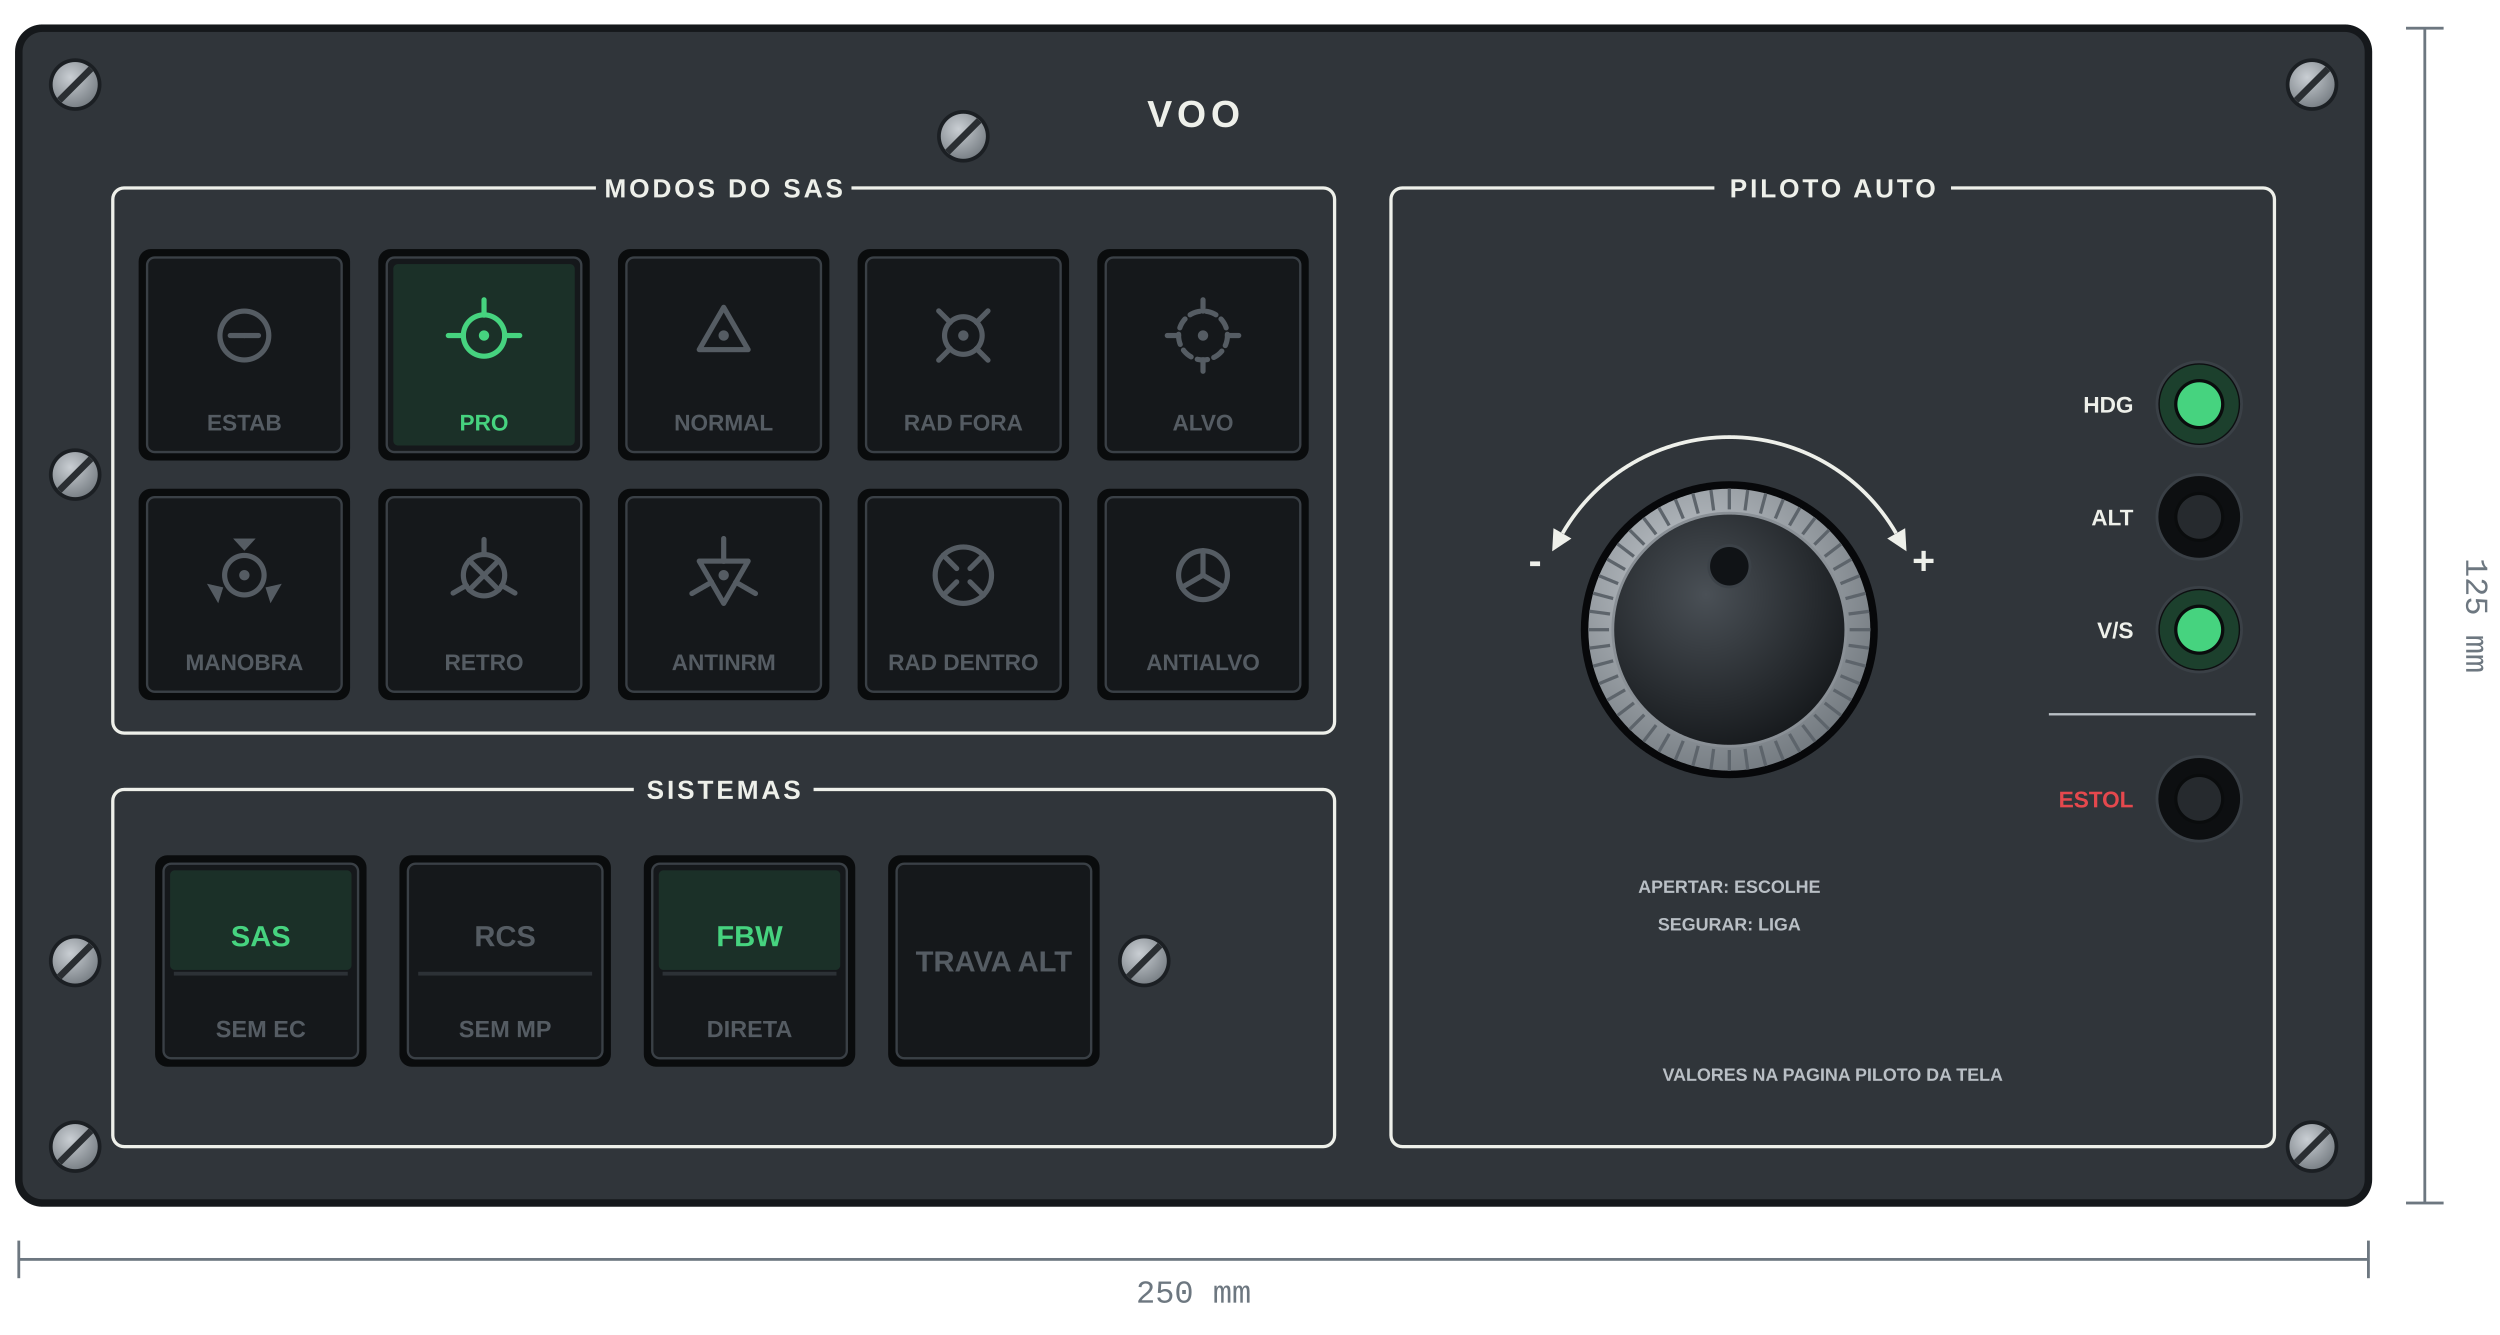
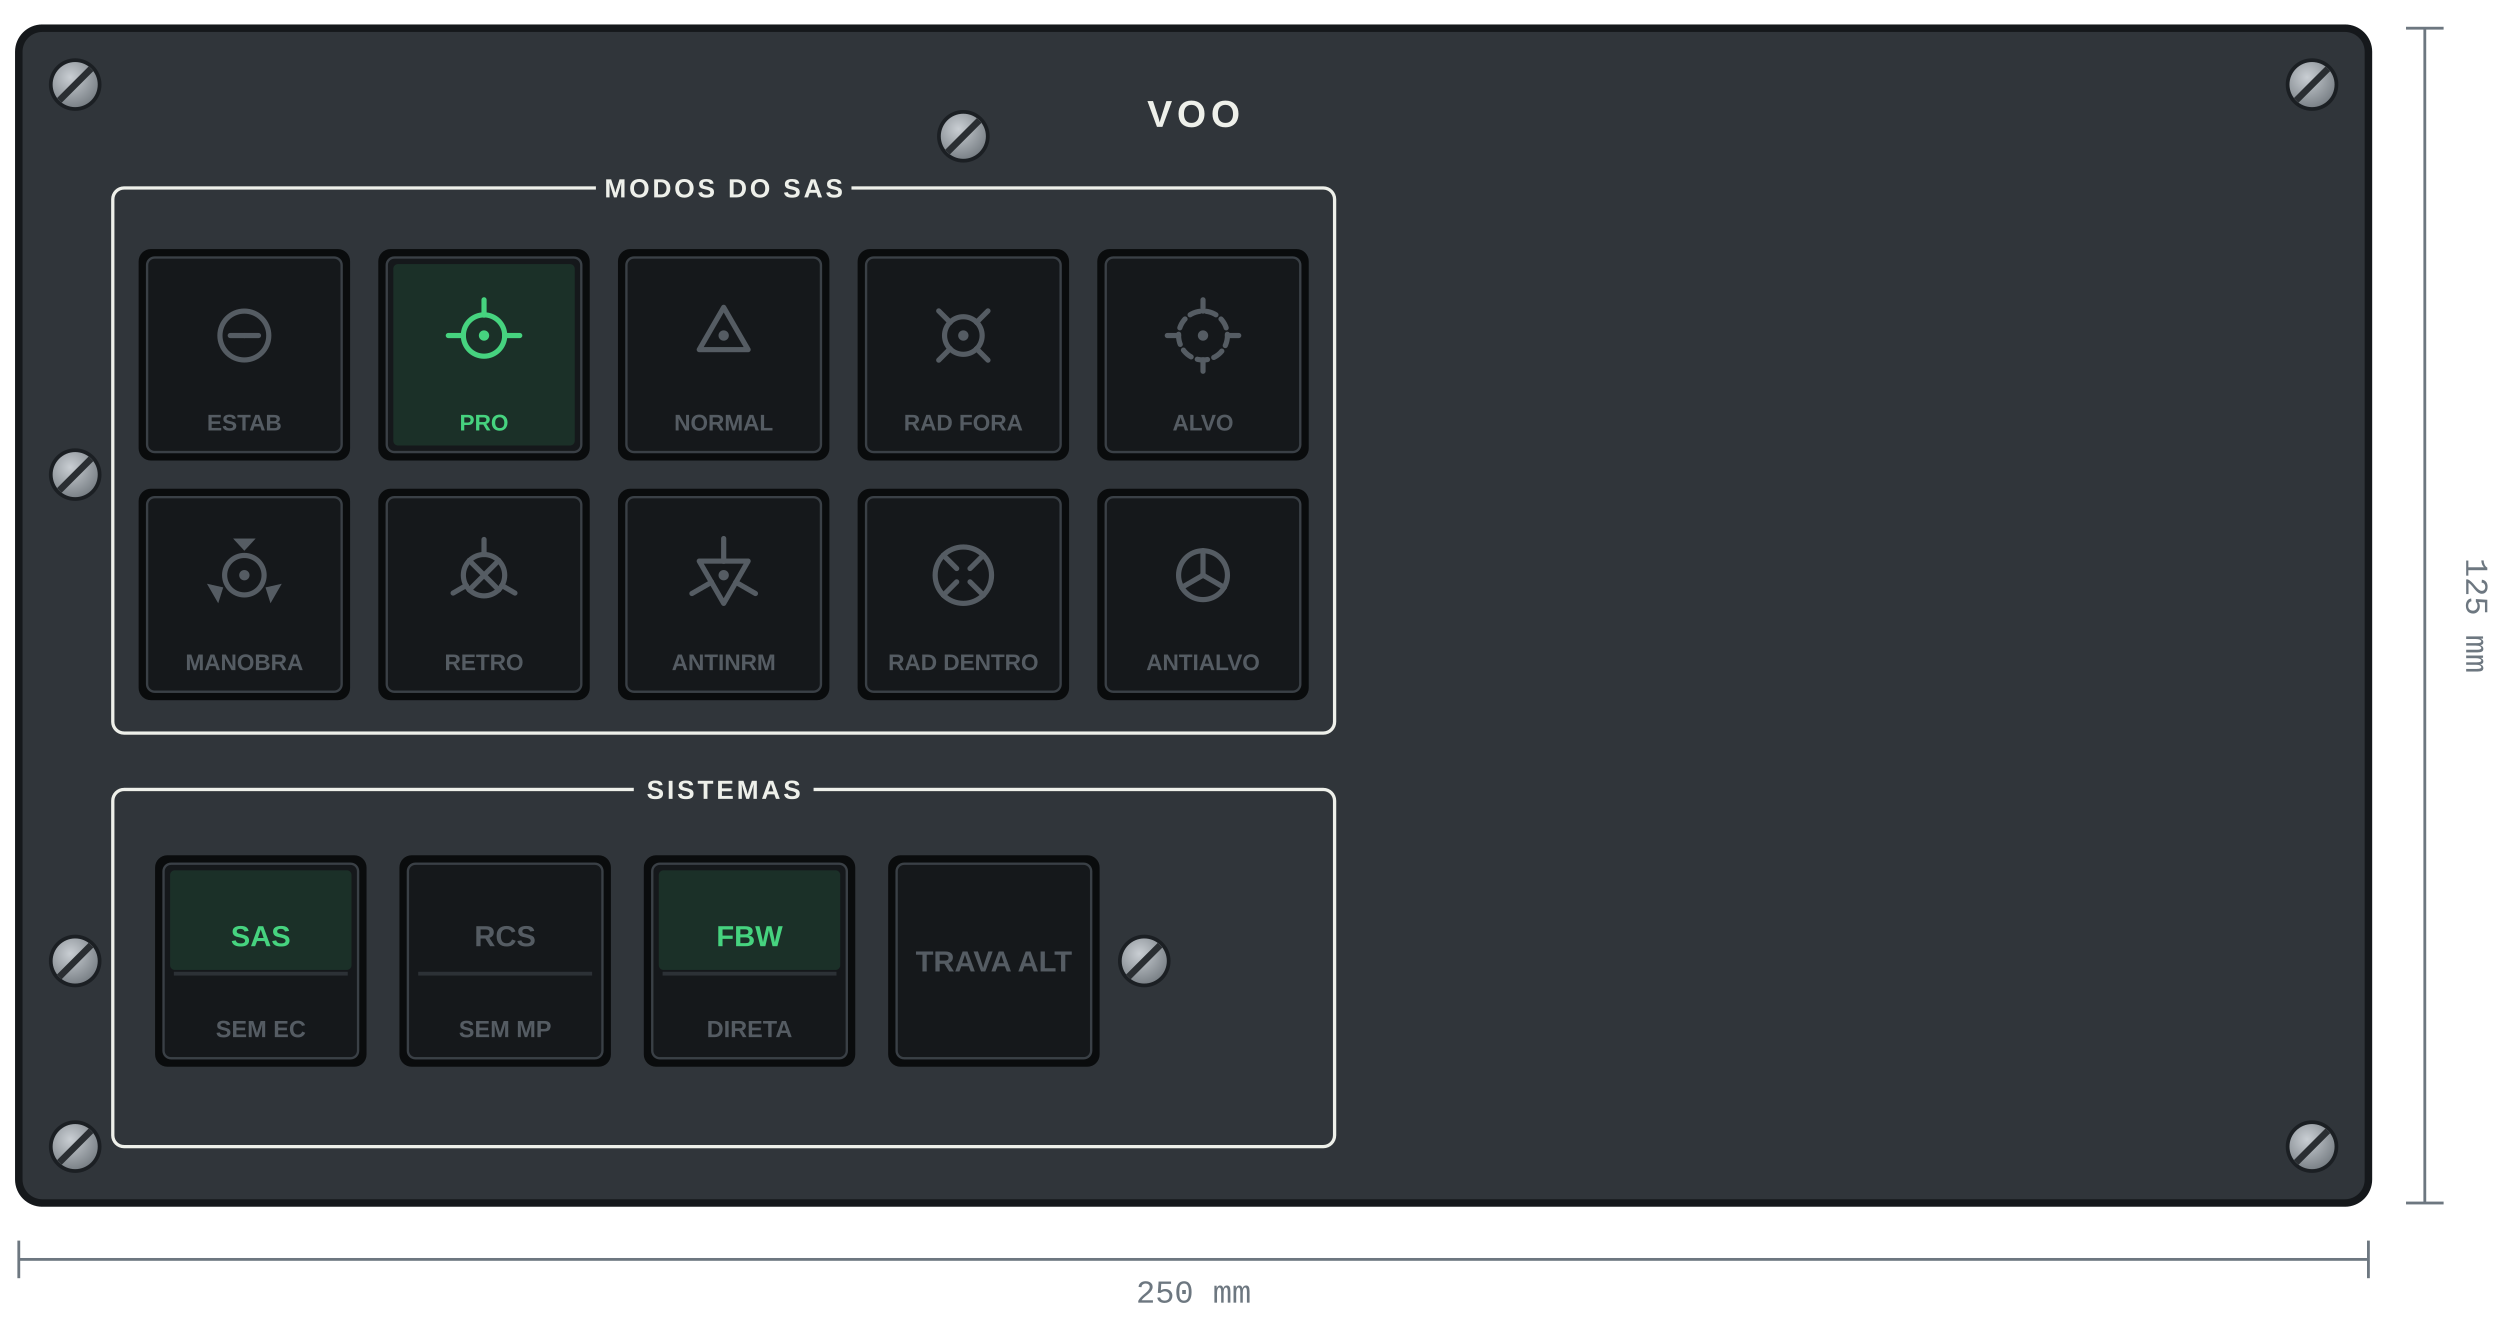
- <svg xmlns="http://www.w3.org/2000/svg" viewBox="-2 -3 266 142" width="1064" height="568" role="img" aria-label="Voo, 250 por 125 mm: os dez modos do SAS com o PRO aceso, korry SAS, RCS, FBW e TRAVA ALT, e o encoder do piloto automatico com as luzes HDG, ALT, V/S e ESTOL">
+ <svg xmlns="http://www.w3.org/2000/svg" viewBox="-2 -3 266 142" width="1064" height="568" role="img" aria-label="Voo, 250 por 125 mm: os dez modos do SAS com o PRO aceso, korry SAS, RCS, FBW e TRAVA ALT">
  <style>.lg{font-family:"B612","Arial Narrow",Arial,sans-serif;font-weight:700}.lcdt{font-family:"B612 Mono","Courier New",monospace;font-weight:700}.dimline{stroke:#6d7780;stroke-width:.3;fill:none}.dimtext{fill:#6d7780;font-family:"B612 Mono","Courier New",monospace;font-size:3.4px}</style>
  <defs>
    <pattern id="zebra" width="6" height="6" patternUnits="userSpaceOnUse" patternTransform="rotate(45)">
      <rect width="6" height="6" fill="#1b1d1f" />
      <rect width="3" height="6" fill="#e7b416" />
    </pattern>
    <radialGradient id="knob" cx="40%" cy="35%" r="70%">
      <stop offset="0" stop-color="#4a5056" />
      <stop offset="1" stop-color="#15181b" />
    </radialGradient>
    <radialGradient id="nut" cx="40%" cy="35%" r="75%">
      <stop offset="0" stop-color="#c9ced3" />
      <stop offset="1" stop-color="#6c7379" />
    </radialGradient>
  </defs>
  <rect x="0" y="0" width="250" height="125" rx="2.5" fill="#30353a" stroke="#15181b" stroke-width=".8" />
  <circle cx="6" cy="6" r="2.6" fill="url(#nut)" stroke="#1b1f23" stroke-width=".4" />
  <line x1="4.3" y1="7.7" x2="7.7" y2="4.3" stroke="#2a2e32" stroke-width=".7" />
  <circle cx="244" cy="6" r="2.6" fill="url(#nut)" stroke="#1b1f23" stroke-width=".4" />
  <line x1="242.3" y1="7.7" x2="245.7" y2="4.3" stroke="#2a2e32" stroke-width=".7" />
  <circle cx="6" cy="119" r="2.6" fill="url(#nut)" stroke="#1b1f23" stroke-width=".4" />
  <line x1="4.3" y1="120.7" x2="7.7" y2="117.3" stroke="#2a2e32" stroke-width=".7" />
  <circle cx="244" cy="119" r="2.6" fill="url(#nut)" stroke="#1b1f23" stroke-width=".4" />
  <line x1="242.3" y1="120.7" x2="245.7" y2="117.3" stroke="#2a2e32" stroke-width=".7" />
  <text class="lg" x="125" y="10.5" font-size="4" text-anchor="middle" fill="#eef0ea" letter-spacing=".5">VOO</text>
  <rect x="10" y="17" width="130" height="58" rx="1.2" fill="none" stroke="#eef0ea" stroke-width=".35" />
  <rect x="61.404" y="15" width="27.192" height="4" fill="#30353a" />
  <text class="lg" x="75" y="18" font-size="2.8" text-anchor="middle" fill="#eef0ea" letter-spacing=".3">MODOS DO SAS</text>
  <rect x="12.75" y="23.5" width="22.5" height="22.5" rx="1.3" fill="#0a0c0d" />
  <rect x="13.65" y="24.4" width="20.7" height="20.7" rx=".8" fill="#15181b" stroke="#3a4046" stroke-width=".25" />
  <circle cx="24" cy="32.7" r="2.6" stroke="#555c63" stroke-width=".55" fill="none" stroke-linecap="round" />
  <line x1="24.00" y1="32.70" x2="22.50" y2="32.70" stroke="#555c63" stroke-width=".55" fill="none" stroke-linecap="round" />
  <line x1="24.00" y1="32.70" x2="25.50" y2="32.70" stroke="#555c63" stroke-width=".55" fill="none" stroke-linecap="round" />
  <text class="lg" x="24" y="42.8" font-size="2.4" text-anchor="middle" fill="#555c63">ESTAB</text>
  <rect x="12.75" y="49" width="22.5" height="22.5" rx="1.3" fill="#0a0c0d" />
  <rect x="13.65" y="49.9" width="20.7" height="20.7" rx=".8" fill="#15181b" stroke="#3a4046" stroke-width=".25" />
  <circle cx="24" cy="58.2" r="2.1" stroke="#555c63" stroke-width=".55" fill="none" stroke-linecap="round" />
  <circle cx="24" cy="58.2" r=".55" fill="#555c63" />
  <polygon points="24.00,55.60 25.20,54.30 22.80,54.30" fill="#555c63" />
  <polygon points="26.25,59.50 26.78,61.19 27.98,59.11" fill="#555c63" />
  <polygon points="21.75,59.50 20.02,59.11 21.22,61.19" fill="#555c63" />
  <text class="lg" x="24" y="68.3" font-size="2.4" text-anchor="middle" fill="#555c63">MANOBRA</text>
  <rect x="38.25" y="23.5" width="22.5" height="22.5" rx="1.3" fill="#0a0c0d" />
  <rect x="39.15" y="24.4" width="20.7" height="20.7" rx=".8" fill="#15181b" stroke="#3a4046" stroke-width=".25" />
  <rect x="39.85" y="25.1" width="19.3" height="19.3" rx=".5" fill="#46d37f" opacity=".13" />
  <circle cx="49.5" cy="32.7" r="2.2" stroke="#46d37f" stroke-width=".55" fill="none" stroke-linecap="round" />
  <circle cx="49.5" cy="32.7" r=".55" fill="#46d37f" />
  <line x1="49.50" y1="30.50" x2="49.50" y2="28.90" stroke="#46d37f" stroke-width=".55" fill="none" stroke-linecap="round" />
  <line x1="47.30" y1="32.70" x2="45.70" y2="32.70" stroke="#46d37f" stroke-width=".55" fill="none" stroke-linecap="round" />
  <line x1="51.70" y1="32.70" x2="53.30" y2="32.70" stroke="#46d37f" stroke-width=".55" fill="none" stroke-linecap="round" />
  <text class="lg" x="49.5" y="42.8" font-size="2.4" text-anchor="middle" fill="#46d37f">PRO</text>
  <rect x="38.25" y="49" width="22.5" height="22.5" rx="1.3" fill="#0a0c0d" />
  <rect x="39.15" y="49.9" width="20.7" height="20.7" rx=".8" fill="#15181b" stroke="#3a4046" stroke-width=".25" />
  <circle cx="49.5" cy="58.2" r="2.2" stroke="#555c63" stroke-width=".55" fill="none" stroke-linecap="round" />
  <line x1="47.94" y1="56.64" x2="51.06" y2="59.76" stroke="#555c63" stroke-width=".55" fill="none" stroke-linecap="round" />
  <line x1="51.06" y1="56.64" x2="47.94" y2="59.76" stroke="#555c63" stroke-width=".55" fill="none" stroke-linecap="round" />
  <line x1="49.50" y1="56.00" x2="49.50" y2="54.40" stroke="#555c63" stroke-width=".55" fill="none" stroke-linecap="round" />
  <line x1="47.59" y1="59.30" x2="46.21" y2="60.10" stroke="#555c63" stroke-width=".55" fill="none" stroke-linecap="round" />
  <line x1="51.41" y1="59.30" x2="52.79" y2="60.10" stroke="#555c63" stroke-width=".55" fill="none" stroke-linecap="round" />
  <text class="lg" x="49.5" y="68.3" font-size="2.4" text-anchor="middle" fill="#555c63">RETRO</text>
  <rect x="63.75" y="23.5" width="22.5" height="22.5" rx="1.3" fill="#0a0c0d" />
  <rect x="64.65" y="24.4" width="20.7" height="20.7" rx=".8" fill="#15181b" stroke="#3a4046" stroke-width=".25" />
  <polygon points="75.00,29.70 77.60,34.20 72.40,34.20" stroke="#555c63" stroke-width=".55" fill="none" stroke-linecap="round" stroke-linejoin="round" />
  <circle cx="75" cy="32.7" r=".55" fill="#555c63" />
  <text class="lg" x="75" y="42.8" font-size="2.4" text-anchor="middle" fill="#555c63">NORMAL</text>
  <rect x="63.75" y="49" width="22.5" height="22.5" rx="1.3" fill="#0a0c0d" />
  <rect x="64.65" y="49.9" width="20.7" height="20.7" rx=".8" fill="#15181b" stroke="#3a4046" stroke-width=".25" />
  <polygon points="75.00,61.20 72.40,56.70 77.60,56.70" stroke="#555c63" stroke-width=".55" fill="none" stroke-linecap="round" stroke-linejoin="round" />
  <circle cx="75" cy="58.2" r=".55" fill="#555c63" />
  <line x1="75.00" y1="56.70" x2="75.00" y2="54.30" stroke="#555c63" stroke-width=".55" fill="none" stroke-linecap="round" />
  <line x1="76.30" y1="58.95" x2="78.38" y2="60.15" stroke="#555c63" stroke-width=".55" fill="none" stroke-linecap="round" />
  <line x1="73.70" y1="58.95" x2="71.62" y2="60.15" stroke="#555c63" stroke-width=".55" fill="none" stroke-linecap="round" />
  <text class="lg" x="75" y="68.3" font-size="2.4" text-anchor="middle" fill="#555c63">ANTINRM</text>
  <rect x="89.25" y="23.5" width="22.5" height="22.5" rx="1.3" fill="#0a0c0d" />
  <rect x="90.15" y="24.4" width="20.7" height="20.7" rx=".8" fill="#15181b" stroke="#3a4046" stroke-width=".25" />
  <circle cx="100.5" cy="32.7" r="2" stroke="#555c63" stroke-width=".55" fill="none" stroke-linecap="round" />
  <circle cx="100.5" cy="32.7" r=".55" fill="#555c63" />
  <line x1="101.91" y1="34.11" x2="103.12" y2="35.32" stroke="#555c63" stroke-width=".55" fill="none" stroke-linecap="round" />
  <line x1="99.09" y1="34.11" x2="97.88" y2="35.32" stroke="#555c63" stroke-width=".55" fill="none" stroke-linecap="round" />
  <line x1="99.09" y1="31.29" x2="97.88" y2="30.08" stroke="#555c63" stroke-width=".55" fill="none" stroke-linecap="round" />
  <line x1="101.91" y1="31.29" x2="103.12" y2="30.08" stroke="#555c63" stroke-width=".55" fill="none" stroke-linecap="round" />
  <text class="lg" x="100.5" y="42.8" font-size="2.4" text-anchor="middle" fill="#555c63">RAD FORA</text>
  <rect x="89.25" y="49" width="22.5" height="22.5" rx="1.3" fill="#0a0c0d" />
  <rect x="90.15" y="49.9" width="20.7" height="20.7" rx=".8" fill="#15181b" stroke="#3a4046" stroke-width=".25" />
  <circle cx="100.5" cy="58.2" r="3" stroke="#555c63" stroke-width=".55" fill="none" stroke-linecap="round" />
  <line x1="101.21" y1="58.91" x2="102.62" y2="60.32" stroke="#555c63" stroke-width=".55" fill="none" stroke-linecap="round" />
  <line x1="99.79" y1="58.91" x2="98.38" y2="60.32" stroke="#555c63" stroke-width=".55" fill="none" stroke-linecap="round" />
  <line x1="99.79" y1="57.49" x2="98.38" y2="56.08" stroke="#555c63" stroke-width=".55" fill="none" stroke-linecap="round" />
  <line x1="101.21" y1="57.49" x2="102.62" y2="56.08" stroke="#555c63" stroke-width=".55" fill="none" stroke-linecap="round" />
  <text class="lg" x="100.5" y="68.3" font-size="2.4" text-anchor="middle" fill="#555c63">RAD DENTRO</text>
  <rect x="114.75" y="23.5" width="22.5" height="22.5" rx="1.3" fill="#0a0c0d" />
  <rect x="115.65" y="24.4" width="20.7" height="20.7" rx=".8" fill="#15181b" stroke="#3a4046" stroke-width=".25" />
  <circle cx="126" cy="32.7" r="2.6" stroke="#555c63" stroke-width=".55" fill="none" stroke-linecap="round" stroke-dasharray="1.1 .7" />
  <circle cx="126" cy="32.7" r=".55" fill="#555c63" />
  <line x1="128.60" y1="32.70" x2="129.80" y2="32.70" stroke="#555c63" stroke-width=".55" fill="none" stroke-linecap="round" />
  <line x1="126.00" y1="35.30" x2="126.00" y2="36.50" stroke="#555c63" stroke-width=".55" fill="none" stroke-linecap="round" />
  <line x1="123.40" y1="32.70" x2="122.20" y2="32.70" stroke="#555c63" stroke-width=".55" fill="none" stroke-linecap="round" />
  <line x1="126.00" y1="30.10" x2="126.00" y2="28.90" stroke="#555c63" stroke-width=".55" fill="none" stroke-linecap="round" />
  <text class="lg" x="126" y="42.8" font-size="2.4" text-anchor="middle" fill="#555c63">ALVO</text>
  <rect x="114.75" y="49" width="22.5" height="22.5" rx="1.3" fill="#0a0c0d" />
  <rect x="115.65" y="49.9" width="20.7" height="20.7" rx=".8" fill="#15181b" stroke="#3a4046" stroke-width=".25" />
  <circle cx="126" cy="58.2" r="2.6" stroke="#555c63" stroke-width=".55" fill="none" stroke-linecap="round" />
  <line x1="126.00" y1="58.20" x2="126.00" y2="55.60" stroke="#555c63" stroke-width=".55" fill="none" stroke-linecap="round" />
  <line x1="126.00" y1="58.20" x2="128.25" y2="59.50" stroke="#555c63" stroke-width=".55" fill="none" stroke-linecap="round" />
  <line x1="126.00" y1="58.20" x2="123.75" y2="59.50" stroke="#555c63" stroke-width=".55" fill="none" stroke-linecap="round" />
  <text class="lg" x="126" y="68.3" font-size="2.4" text-anchor="middle" fill="#555c63">ANTIALVO</text>
  <rect x="10" y="81" width="130" height="38" rx="1.2" fill="none" stroke="#eef0ea" stroke-width=".35" />
  <rect x="65.436" y="79" width="19.128" height="4" fill="#30353a" />
  <text class="lg" x="75" y="82" font-size="2.8" text-anchor="middle" fill="#eef0ea" letter-spacing=".3">SISTEMAS</text>
  <rect x="14.5" y="88" width="22.5" height="22.5" rx="1.3" fill="#0a0c0d" />
  <rect x="15.4" y="88.9" width="20.7" height="20.7" rx=".8" fill="#15181b" stroke="#3a4046" stroke-width=".25" />
  <line x1="16.5" y1="100.6" x2="35" y2="100.6" stroke="#2c3136" stroke-width=".4" />
  <rect x="16.1" y="89.6" width="19.3" height="10.6" rx=".5" fill="#46d37f" opacity=".13" />
  <text class="lg" x="25.75" y="97.675" font-size="3.1" text-anchor="middle" fill="#46d37f">SAS</text>
  <text class="lg" x="25.75" y="107.35" font-size="2.5" text-anchor="middle" fill="#555c63">SEM EC</text>
  <rect x="40.5" y="88" width="22.5" height="22.5" rx="1.3" fill="#0a0c0d" />
  <rect x="41.4" y="88.9" width="20.7" height="20.7" rx=".8" fill="#15181b" stroke="#3a4046" stroke-width=".25" />
  <line x1="42.5" y1="100.6" x2="61" y2="100.6" stroke="#2c3136" stroke-width=".4" />
  <text class="lg" x="51.75" y="97.675" font-size="3.1" text-anchor="middle" fill="#555c63">RCS</text>
  <text class="lg" x="51.75" y="107.35" font-size="2.5" text-anchor="middle" fill="#555c63">SEM MP</text>
  <rect x="66.5" y="88" width="22.5" height="22.5" rx="1.3" fill="#0a0c0d" />
  <rect x="67.4" y="88.9" width="20.7" height="20.7" rx=".8" fill="#15181b" stroke="#3a4046" stroke-width=".25" />
  <line x1="68.5" y1="100.6" x2="87" y2="100.6" stroke="#2c3136" stroke-width=".4" />
  <rect x="68.1" y="89.6" width="19.3" height="10.6" rx=".5" fill="#46d37f" opacity=".13" />
  <text class="lg" x="77.75" y="97.675" font-size="3.1" text-anchor="middle" fill="#46d37f">FBW</text>
  <text class="lg" x="77.75" y="107.35" font-size="2.5" text-anchor="middle" fill="#555c63">DIRETA</text>
  <rect x="92.5" y="88" width="22.5" height="22.5" rx="1.3" fill="#0a0c0d" />
  <rect x="93.4" y="88.9" width="20.7" height="20.7" rx=".8" fill="#15181b" stroke="#3a4046" stroke-width=".25" />
  <text class="lg" x="103.75" y="100.366" font-size="3.1" text-anchor="middle" fill="#555c63">TRAVA ALT</text>
-   <rect x="146" y="17" width="94" height="102" rx="1.2" fill="none" stroke="#eef0ea" stroke-width=".35" />
-   <rect x="180.412" y="15" width="25.176" height="4" fill="#30353a" />
-   <text class="lg" x="193" y="18" font-size="2.8" text-anchor="middle" fill="#eef0ea" letter-spacing=".3">PILOTO AUTO</text>
-   <path d="M164.25 53.75 A20.5 20.5 0 0 1 199.75 53.75" fill="none" stroke="#eef0ea" stroke-width=".4" />
-   <polygon points="163.15,55.66 163.29,53.20 165.20,54.30" fill="#eef0ea" />
-   <polygon points="200.85,55.66 200.71,53.20 198.80,54.30" fill="#eef0ea" />
-   <text class="lg" x="161.33" y="58.08" font-size="4.2" text-anchor="middle" fill="#eef0ea">-</text>
-   <text class="lg" x="202.67" y="58.08" font-size="4.2" text-anchor="middle" fill="#eef0ea">+</text>
-   <circle cx="182" cy="64" r="15.8" fill="#07080a" />
-   <circle cx="182" cy="64" r="15" fill="url(#nut)" />
-   <line x1="194.80" y1="64.00" x2="197.00" y2="64.00" stroke="#5d646b" stroke-width=".35" />
-   <line x1="194.69" y1="65.67" x2="196.87" y2="65.96" stroke="#5d646b" stroke-width=".35" />
-   <line x1="194.36" y1="67.31" x2="196.49" y2="67.88" stroke="#5d646b" stroke-width=".35" />
-   <line x1="193.83" y1="68.90" x2="195.86" y2="69.74" stroke="#5d646b" stroke-width=".35" />
-   <line x1="193.09" y1="70.40" x2="194.99" y2="71.50" stroke="#5d646b" stroke-width=".35" />
-   <line x1="192.15" y1="71.79" x2="193.90" y2="73.13" stroke="#5d646b" stroke-width=".35" />
-   <line x1="191.05" y1="73.05" x2="192.61" y2="74.61" stroke="#5d646b" stroke-width=".35" />
-   <line x1="189.79" y1="74.15" x2="191.13" y2="75.90" stroke="#5d646b" stroke-width=".35" />
-   <line x1="188.40" y1="75.09" x2="189.50" y2="76.99" stroke="#5d646b" stroke-width=".35" />
-   <line x1="186.90" y1="75.83" x2="187.74" y2="77.86" stroke="#5d646b" stroke-width=".35" />
-   <line x1="185.31" y1="76.36" x2="185.88" y2="78.49" stroke="#5d646b" stroke-width=".35" />
-   <line x1="183.67" y1="76.69" x2="183.96" y2="78.87" stroke="#5d646b" stroke-width=".35" />
-   <line x1="182.00" y1="76.80" x2="182.00" y2="79.00" stroke="#5d646b" stroke-width=".35" />
-   <line x1="180.33" y1="76.69" x2="180.04" y2="78.87" stroke="#5d646b" stroke-width=".35" />
-   <line x1="178.69" y1="76.36" x2="178.12" y2="78.49" stroke="#5d646b" stroke-width=".35" />
-   <line x1="177.10" y1="75.83" x2="176.26" y2="77.86" stroke="#5d646b" stroke-width=".35" />
-   <line x1="175.60" y1="75.09" x2="174.50" y2="76.99" stroke="#5d646b" stroke-width=".35" />
-   <line x1="174.21" y1="74.15" x2="172.87" y2="75.90" stroke="#5d646b" stroke-width=".35" />
-   <line x1="172.95" y1="73.05" x2="171.39" y2="74.61" stroke="#5d646b" stroke-width=".35" />
-   <line x1="171.85" y1="71.79" x2="170.10" y2="73.13" stroke="#5d646b" stroke-width=".35" />
-   <line x1="170.91" y1="70.40" x2="169.01" y2="71.50" stroke="#5d646b" stroke-width=".35" />
-   <line x1="170.17" y1="68.90" x2="168.14" y2="69.74" stroke="#5d646b" stroke-width=".35" />
-   <line x1="169.64" y1="67.31" x2="167.51" y2="67.88" stroke="#5d646b" stroke-width=".35" />
-   <line x1="169.31" y1="65.67" x2="167.13" y2="65.96" stroke="#5d646b" stroke-width=".35" />
-   <line x1="169.20" y1="64.00" x2="167.00" y2="64.00" stroke="#5d646b" stroke-width=".35" />
-   <line x1="169.31" y1="62.33" x2="167.13" y2="62.04" stroke="#5d646b" stroke-width=".35" />
-   <line x1="169.64" y1="60.69" x2="167.51" y2="60.12" stroke="#5d646b" stroke-width=".35" />
-   <line x1="170.17" y1="59.10" x2="168.14" y2="58.26" stroke="#5d646b" stroke-width=".35" />
-   <line x1="170.91" y1="57.60" x2="169.01" y2="56.50" stroke="#5d646b" stroke-width=".35" />
-   <line x1="171.85" y1="56.21" x2="170.10" y2="54.87" stroke="#5d646b" stroke-width=".35" />
-   <line x1="172.95" y1="54.95" x2="171.39" y2="53.39" stroke="#5d646b" stroke-width=".35" />
-   <line x1="174.21" y1="53.85" x2="172.87" y2="52.10" stroke="#5d646b" stroke-width=".35" />
-   <line x1="175.60" y1="52.91" x2="174.50" y2="51.01" stroke="#5d646b" stroke-width=".35" />
-   <line x1="177.10" y1="52.17" x2="176.26" y2="50.14" stroke="#5d646b" stroke-width=".35" />
-   <line x1="178.69" y1="51.64" x2="178.12" y2="49.51" stroke="#5d646b" stroke-width=".35" />
-   <line x1="180.33" y1="51.31" x2="180.04" y2="49.13" stroke="#5d646b" stroke-width=".35" />
-   <line x1="182.00" y1="51.20" x2="182.00" y2="49.00" stroke="#5d646b" stroke-width=".35" />
-   <line x1="183.67" y1="51.31" x2="183.96" y2="49.13" stroke="#5d646b" stroke-width=".35" />
-   <line x1="185.31" y1="51.64" x2="185.88" y2="49.51" stroke="#5d646b" stroke-width=".35" />
-   <line x1="186.90" y1="52.17" x2="187.74" y2="50.14" stroke="#5d646b" stroke-width=".35" />
-   <line x1="188.40" y1="52.91" x2="189.50" y2="51.01" stroke="#5d646b" stroke-width=".35" />
-   <line x1="189.79" y1="53.85" x2="191.13" y2="52.10" stroke="#5d646b" stroke-width=".35" />
-   <line x1="191.05" y1="54.95" x2="192.61" y2="53.39" stroke="#5d646b" stroke-width=".35" />
-   <line x1="192.15" y1="56.21" x2="193.90" y2="54.87" stroke="#5d646b" stroke-width=".35" />
-   <line x1="193.09" y1="57.60" x2="194.99" y2="56.50" stroke="#5d646b" stroke-width=".35" />
-   <line x1="193.83" y1="59.10" x2="195.86" y2="58.26" stroke="#5d646b" stroke-width=".35" />
-   <line x1="194.36" y1="60.69" x2="196.49" y2="60.12" stroke="#5d646b" stroke-width=".35" />
-   <line x1="194.69" y1="62.33" x2="196.87" y2="62.04" stroke="#5d646b" stroke-width=".35" />
-   <circle cx="182" cy="64" r="12.4" fill="url(#knob)" stroke="#8a9096" stroke-width=".3" />
-   <circle cx="182" cy="57.25" r="2.2" fill="#101316" stroke="#3c4248" stroke-width=".3" />
-   <text class="lg" x="182" y="92" font-size="1.9" text-anchor="middle" fill="#b9bfc5">APERTAR: ESCOLHE</text>
-   <text class="lg" x="182" y="96" font-size="1.9" text-anchor="middle" fill="#b9bfc5">SEGURAR: LIGA</text>
-   <text class="lg" x="225" y="40.9" font-size="2.4" text-anchor="end" fill="#eef0ea">HDG</text>
-   <circle cx="232" cy="40" r="4.5" fill="#0d0f11" stroke="#3a4046" stroke-width=".3" />
-   <circle cx="232" cy="40" r="4.2" fill="#46d37f" opacity=".25" />
-   <circle cx="232" cy="40" r="2.5" fill="#46d37f" stroke="#0a0c0d" stroke-width=".35" />
-   <text class="lg" x="225" y="52.9" font-size="2.4" text-anchor="end" fill="#eef0ea">ALT</text>
-   <circle cx="232" cy="52" r="4.5" fill="#0d0f11" stroke="#3a4046" stroke-width=".3" />
-   <circle cx="232" cy="52" r="2.5" fill="#262a2e" stroke="#0a0c0d" stroke-width=".35" />
-   <text class="lg" x="225" y="64.9" font-size="2.4" text-anchor="end" fill="#eef0ea">V/S</text>
-   <circle cx="232" cy="64" r="4.5" fill="#0d0f11" stroke="#3a4046" stroke-width=".3" />
-   <circle cx="232" cy="64" r="4.2" fill="#46d37f" opacity=".25" />
-   <circle cx="232" cy="64" r="2.5" fill="#46d37f" stroke="#0a0c0d" stroke-width=".35" />
-   <line x1="216" y1="73" x2="238" y2="73" stroke="#b9bfc5" stroke-width=".25" />
-   <text class="lg" x="225" y="82.9" font-size="2.4" text-anchor="end" fill="#e5484d">ESTOL</text>
-   <circle cx="232" cy="82" r="4.5" fill="#0d0f11" stroke="#3a4046" stroke-width=".3" />
-   <circle cx="232" cy="82" r="2.5" fill="#262a2e" stroke="#0a0c0d" stroke-width=".35" />
-   <text class="lg" x="193" y="112" font-size="1.9" text-anchor="middle" fill="#b9bfc5">VALORES NA PAGINA PILOTO DA TELA</text>
  <circle cx="6" cy="47.5" r="2.6" fill="url(#nut)" stroke="#1b1f23" stroke-width=".4" />
  <line x1="4.3" y1="49.2" x2="7.7" y2="45.8" stroke="#2a2e32" stroke-width=".7" />
  <circle cx="100.5" cy="11.5" r="2.6" fill="url(#nut)" stroke="#1b1f23" stroke-width=".4" />
  <line x1="98.8" y1="13.2" x2="102.2" y2="9.8" stroke="#2a2e32" stroke-width=".7" />
  <circle cx="6" cy="99.25" r="2.6" fill="url(#nut)" stroke="#1b1f23" stroke-width=".4" />
  <line x1="4.3" y1="100.95" x2="7.7" y2="97.55" stroke="#2a2e32" stroke-width=".7" />
  <circle cx="119.75" cy="99.25" r="2.6" fill="url(#nut)" stroke="#1b1f23" stroke-width=".4" />
  <line x1="118.05" y1="100.95" x2="121.45" y2="97.55" stroke="#2a2e32" stroke-width=".7" />
  <line class="dimline" x1="0" y1="131" x2="250" y2="131" />
  <line class="dimline" x1="0" y1="129" x2="0" y2="133" />
  <line class="dimline" x1="250" y1="129" x2="250" y2="133" />
  <text class="dimtext" x="125" y="135.6" text-anchor="middle">250 mm</text>
  <line class="dimline" x1="256" y1="0" x2="256" y2="125" />
  <line class="dimline" x1="254" y1="0" x2="258" y2="0" />
  <line class="dimline" x1="254" y1="125" x2="258" y2="125" />
  <text class="dimtext" transform="translate(260.4 62.5) rotate(90)" text-anchor="middle">125 mm</text>
</svg>
